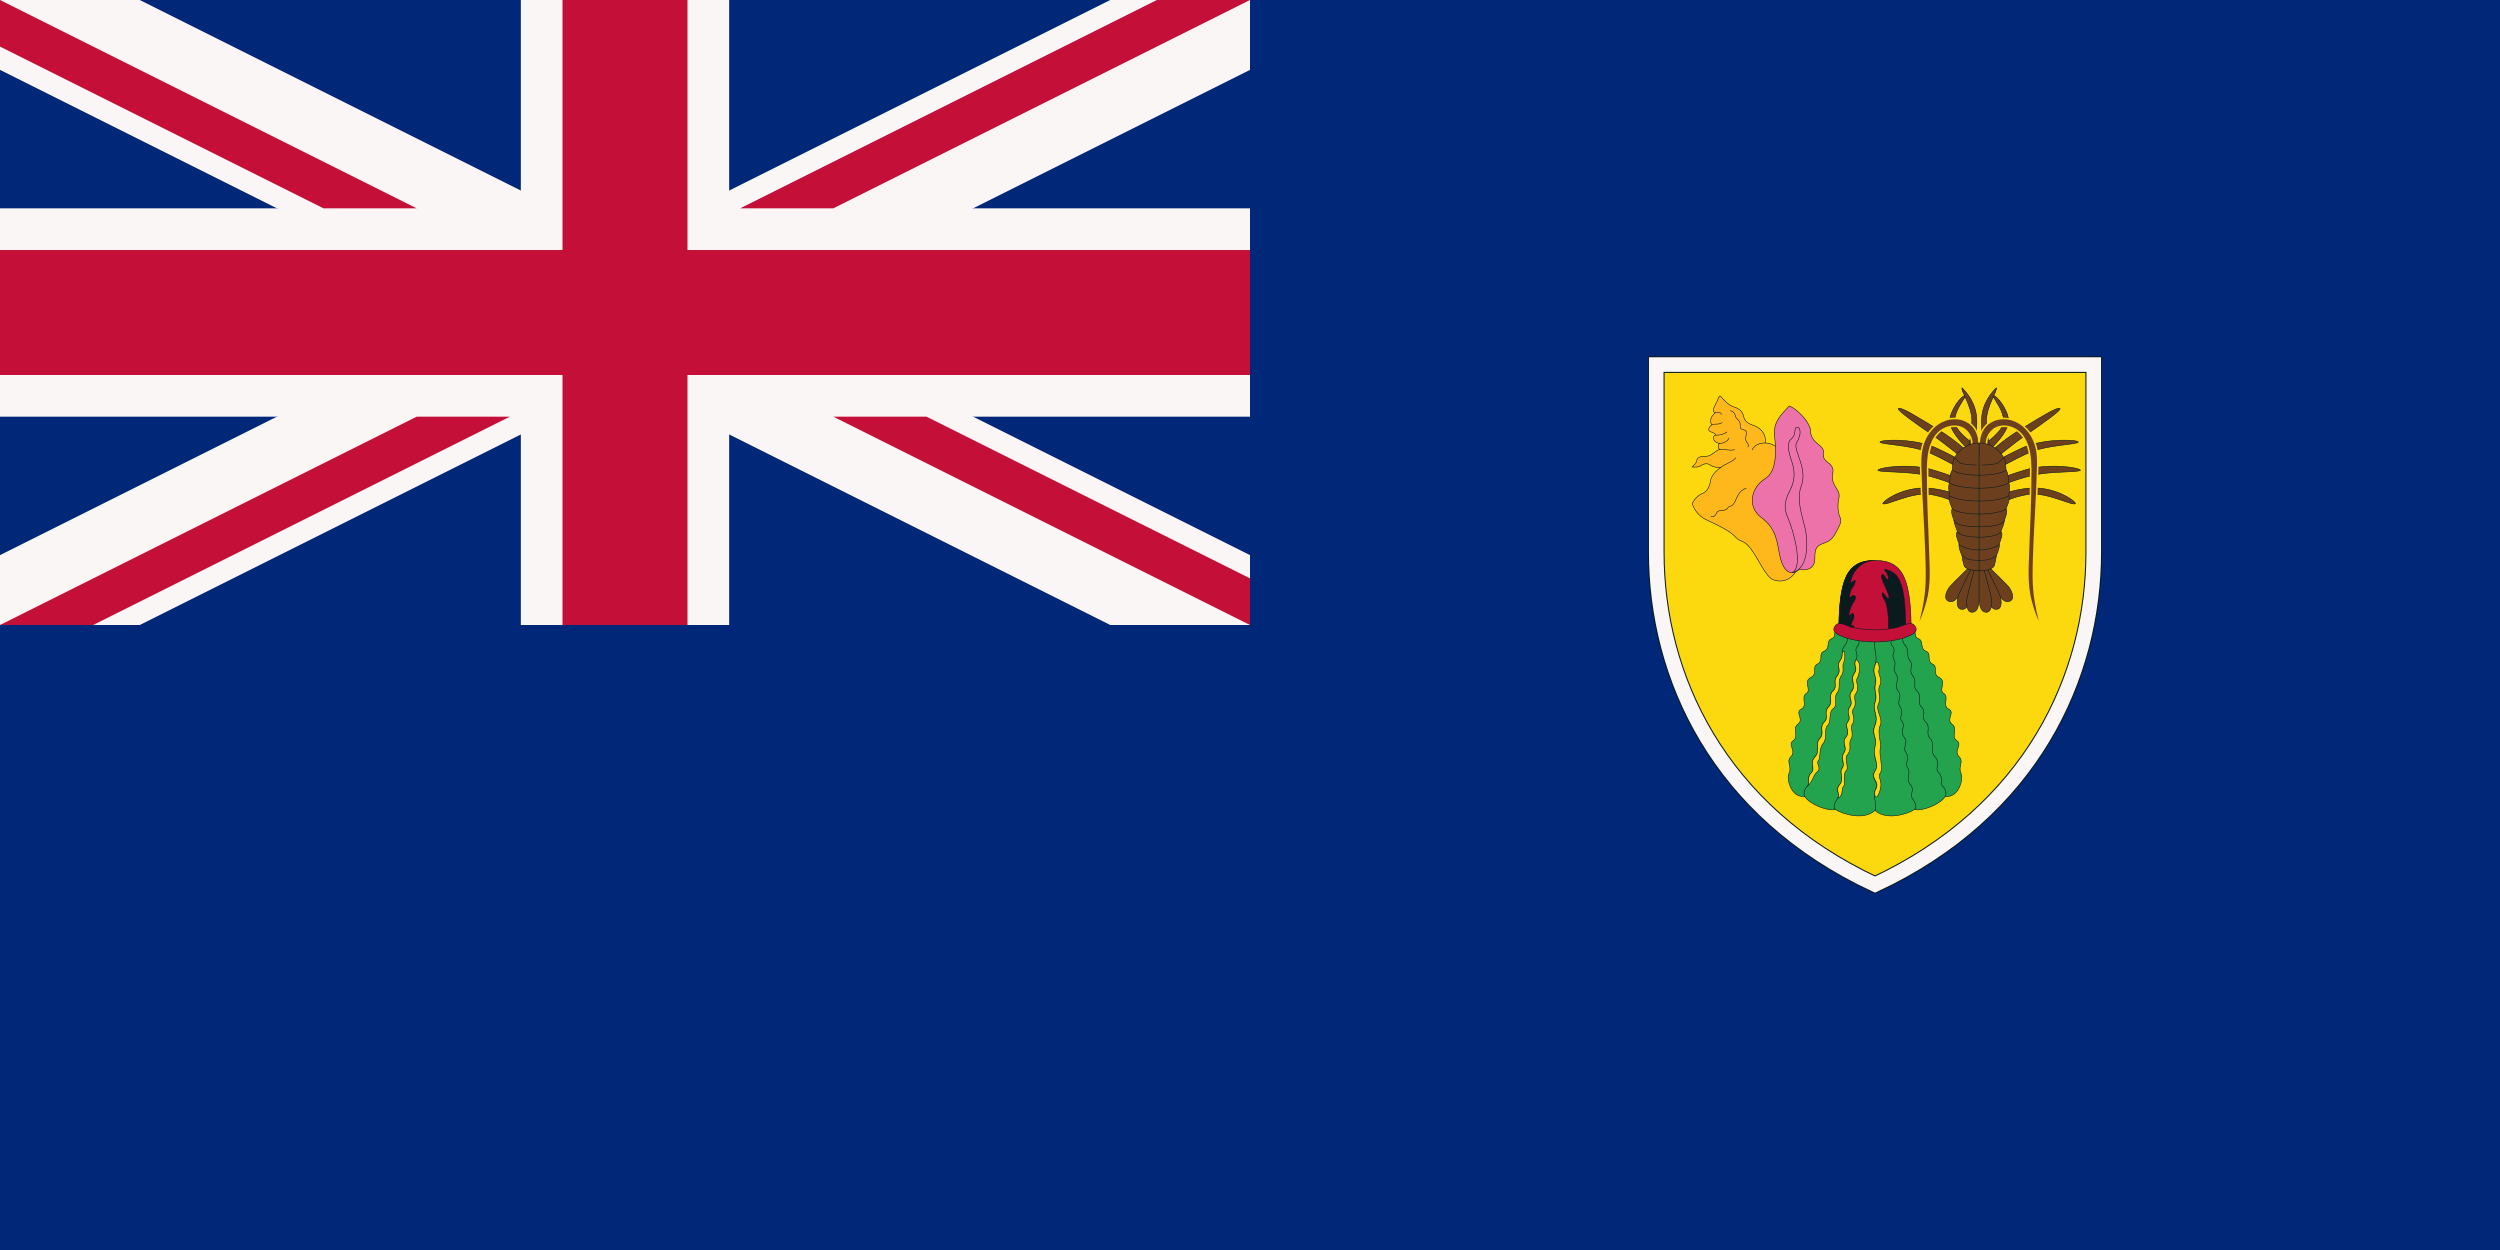
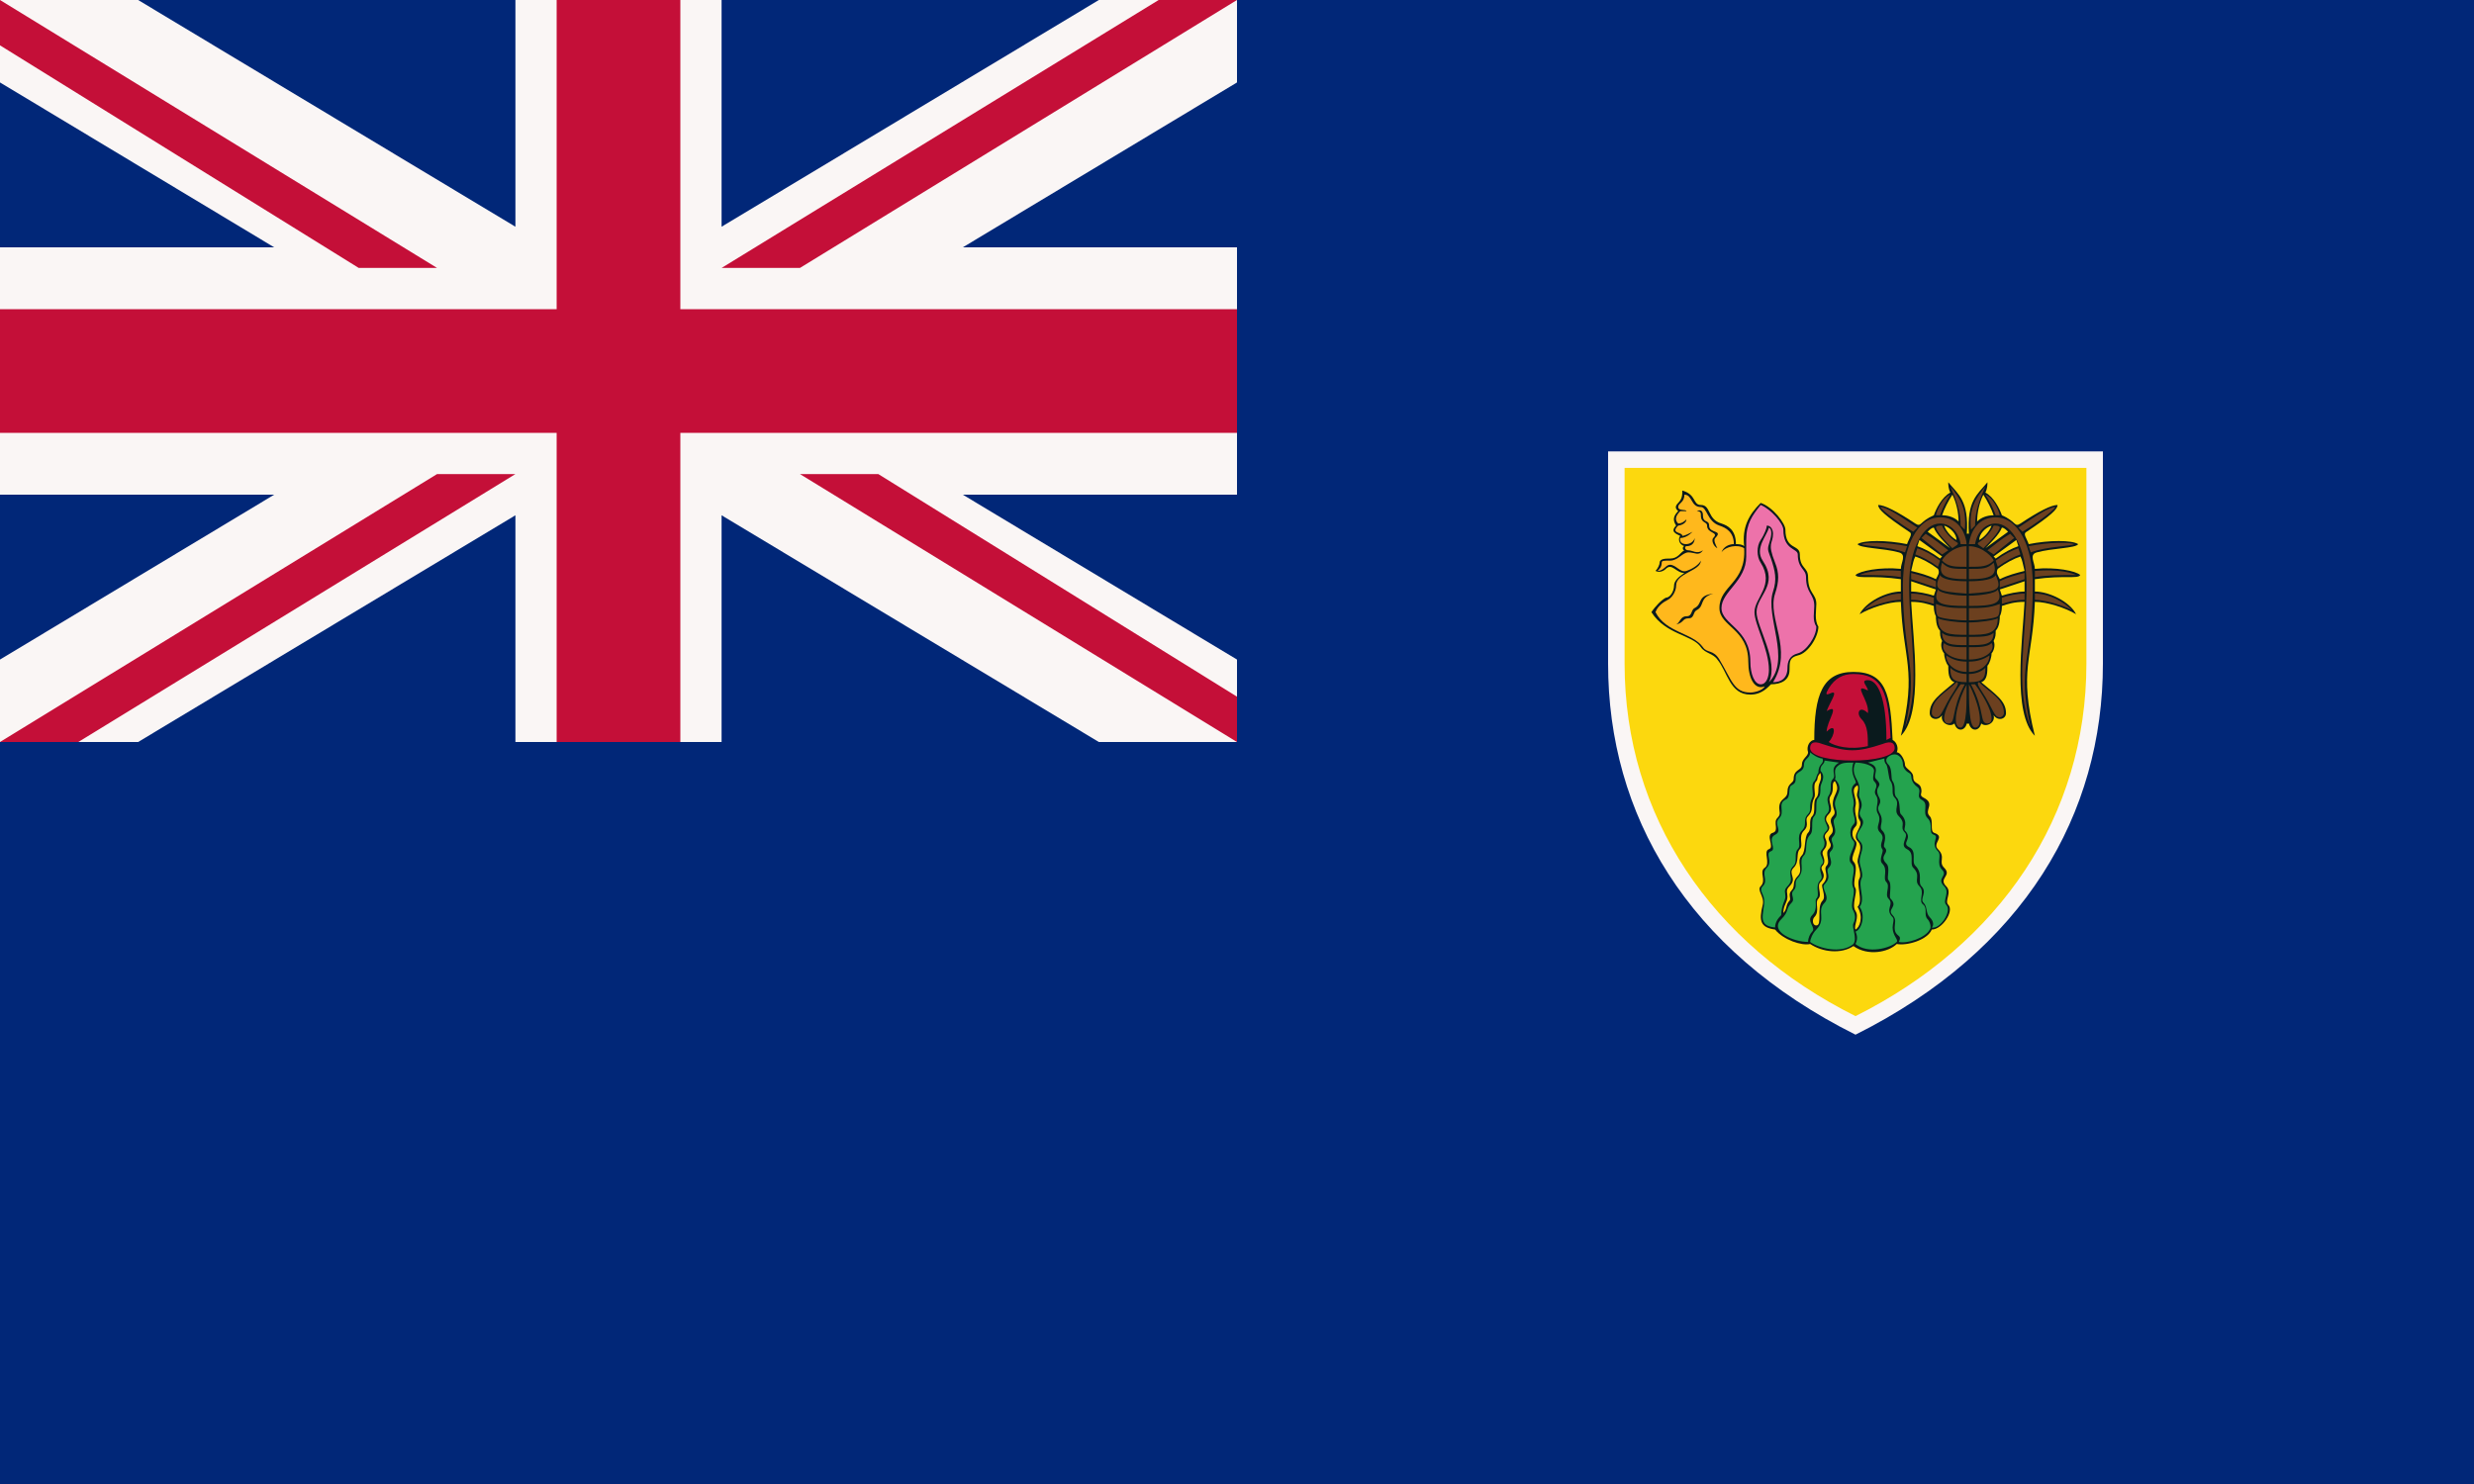
- <svg xmlns="http://www.w3.org/2000/svg" xmlns:xlink="http://www.w3.org/1999/xlink" width="1200" height="600" viewBox="0 0 9600 4800">
-   <defs>
-     <path id="a" d="M840-1000v720C840 200 600 717 0 997-600 717-840 200-840-280v-720z" />
-   </defs>
-   <g fill="#012778">
-     <path d="M0 0h9600v4800H0Z" />
-     <path fill="#faf6f5" d="M0 0v268.3L4263.3 2400H4800v-268.3L536.6 0H0zm4800 0v268.3L536.6 2400H0v-268.3L4263.3 0H4800z" />
-     <path fill="#faf6f5" d="M2000 0v2400h800V0h-800zM0 800v800h4800V800H0z" />
-     <path fill="#c40f38" d="M0 960v480h4800V960H0zM2160 0v2400h480V0h-480zM0 2400l1600-800h357.8l-1600 800H0zM0 0l1600 800h-357.8L0 178.9V0zm2842.2 800 1600-800H4800L3200 800h-357.8zM4800 2400l-1600-800h357.7L4800 2221V2400z" />
+ <svg xmlns="http://www.w3.org/2000/svg" xmlns:xlink="http://www.w3.org/1999/xlink" width="1200" height="720">
+   <path fill="#012778" d="M0 0h1200v720H0z" />
+   <path fill="#faf6f5" d="M600 0h-67L350 110V0H250v110L67 0H0v40l133 80H0v120h133L0 320v40h67l183-110v110h100V250l183 110h67v-40l-133-80h133V120H467l133-80zm300 502c82-41 120-107 120-180V219H780v103c0 73 38 139 120 180" />
+   <path fill="#fcd80e" d="M900 493c-70-35-112-97-112-171v-95h224v95c0 74-42 136-112 171" />
+   <path fill="#0a1a1d" d="M833 320c5 6 6 17 16 17 3 0 6-1 9-4l1-1c5 0 9-2 9-7 0-4 0-6 4-7 5-1 10-9 10-14-2-3-1-8-1-11 0-5-4-5-4-13 0-5-4-4-4-11 0-5-7-2-7-12 0-3-6-11-12-13-6 6-9 12-8 21-1-1-3-1-4-1 0-7-4-9-7-10-7-2-5-9-10-9-4 0-2-5-9-7 0 2 0 4-2 6s-1 3 0 4c-2 2-3 4-1 7-3 3 0 4 2 5-1 1-1 4 2 5-1 0-1 2 0 2-2 1-3 4-7 4-2 0-5 0-5 2 0 1-1 3-2 4 2 1 4 0 5-1 3-3 5 2 9 2-3 2-5 4-5 6 0 3-2 6-4 6-2 1-5 4-7 7 7 11 20 11 24 17 2 3 6 3 8 6m67 131c-1-2 2-6 0-9s1-9 0-11c-2-3 2-10-1-13-2-2 3-8 1-10s-2-5 0-7-1-6 0-10-3-8 1-10c1 2-1 4 0 6 2 5-1 8 1 11s-4 7-1 10 0 7 0 10c0 1 2 6 1 8-2 3 2 11-1 14 3 5 1 10-1 11m-19-2c-2 0-2-3-1-4 3-3 0-7 2-9s-1-6 1-8c4-4-1-6 1-8s0-5 0-6c0-2 2-2 2-5 0-2-2-3 0-5 4-4-3-5 1-9 3-3-1-6 1-9s0-6 2-7c3 5-1 6-1 11 0 3 2 4 0 6-3 3 2 6-1 9s2 4-1 7c-2 2 1 6-1 8s2 5-2 9c-1 1 2 6 0 8-3 3 0 12-3 12m-3 9c6 4 15 5 21 1 7 5 17 3 21-1 5 1 15-2 17-7 5 0 11-9 8-12-2-2 2-6-1-9-4-4 3-5-1-9-3-3 1-5-3-9-3-3 4-6-2-8-2-1 0-6-2-8-3-3 3-6-3-9-2-1-1-2-1-3 0-5-4-3-4-7 0-3-4-4-4-6s-2-6-4-6c1-2 0-5-2-6-1-22-3-33-19-33-15 0-19 11-19 33-2 0-4 3-3 6 0 2-3 3-3 6s-4 2-4 7c0 2-3 2-3 6s-4 3-4 8c0 2 1 3-1 5s1 6-2 7c-4 1 1 7-2 8s1 7-2 9 1 6-2 9c-2 2 2 5 1 9-2 8-1 11 6 12 4 5 13 8 17 7m-13-15c0-4 2-5 2-8 0-2-1-3 1-5 4-4-1-6 2-9s1-7 3-9-1-6 2-9 0-5 2-7c3-3 1-5 3-9 1-2-1-6 1-8 1-1 0-2 2-4 1 4-1 4-1 8 0 1 0 3-1 4-2 2 0 7-2 9s0 6-2 8-1 9-3 11c-3 3 1 7-2 10s-1 5-3 7 0 4-1 5c-2 2-1 4-3 6" />
+   <path fill="#24a34e" d="M944 439c-2-2 2-6-1-9-4-4 2-5-1-8s0-7-2-9c-4-4 1-7-2-8s0-5-3-8 1-7-3-9c-2-1-1-3-1-4 0-2-1-2-2-3-3-3-1-5-3-6s-3-3-3-4c0-3-2-5-4-5s-6 2-3 5c2 2 1 7 2 8 2 3 0 6 2 8s1 7 2 8c4 4 1 7 2 8 4 4-2 6 2 8s1 7 3 9c4 4 1 8 3 10 3 3-1 6 1 8s1 5 3 7 2 4 1 5c4 1 10-8 7-11m-11 0c-3-2 1-6-2-9s1-5-3-9c-2-2 1-7-3-9s1-6-1-8c-3-3 1-4-3-8-3-3 1-6-2-9-2-2 0-5-2-8-1-1-1-6-2-8-1-1-1-2-1-3l-8 2c7 2 2 6 4 8 4 4-1 3 1 8 3 5-2 4 1 9 2 4-1 6 1 8 3 3 0 7 1 8 3 3-3 4 1 8 2 2 0 7 1 8 2 2 0 8 1 9 4 4-2 5 1 8 2 2 1 4 1 6 0 5 4 3 2 7 4 1 13-2 15-6 1-1 0-4-1-5-2-2 0-5-2-7m-15 6c-4-4 1-6-2-9-2-2 1-6-1-8s1-6-2-9c-2-2 1-6 0-7-2-3 2-5-1-8s1-5-1-9c-2-3 1-6-1-9s2-4-1-7c-1-1 0-4 0-5 0-3-6-4-9-4-2 4 0 7 1 9 2 4 0 6 1 8 3 6-2 6 1 10s-5 7-1 11c3 3 0 6 0 10 0 2 2 6 1 8-2 4 2 10-1 14 3 4 1 11-2 12q1.5 3 0 6c6 5 17 2 20-1 1-1-2-3-2-7 0-2 1-4 0-5m-19-3c-2-3 1-8 0-11-2-4 2-9-1-12s3-9 1-11-2-6 0-8-1-5 0-9-3-8 1-11c1-1-3-4-1-10-4 0-6 0-8 2s0 5-1 6c5 5 0 8 0 12 0 2 2 5 0 7s2 6-1 9c-2 2 2 4-1 7-2 2 2 5-1 8-2 2 2 4-2 8-2 2 3 6 0 9-4 4 1 8-4 13-2 2-3 5-3 6 4 3 15 6 21 1 2-3-1-8 0-10s1-4 0-6m-20 2c3-3 1-7 2-8 2-2-1-6 2-9 2-2-2-5 1-8 1-1-1-4-1-5 0-2 2-2 2-5 0-2-2-3 1-6 2-2-3-5 0-8s-1-6 1-9 0-6 2-8-2-5 3-8l-7-1q0 1-1 2c-1 1-1 2-1 3 3 3 0 6 0 8s0 4-1 5c-2 2 0 7-2 9s0 7-2 9c-3 3-1 8-3 10-3 3 1 7-3 11-2 2 0 4-2 6s1 4-1 6c-3 3-1 4-5 8-6 6 6 11 13 11 0-2 1-4 2-5 2-2-3-5 0-8m-13-9c0-2-1-3 1-5 4-4-1-6 3-10 2-2 0-6 2-8s-1-6 2-9 0-5 3-8c2-2 0-4 2-8 1-2-1-6 1-8 1-1 1-3 2-4 0-5 3-4 2-7-2 0-5-2-6-3 0 3-3 3-3 6 0 4-4 3-4 6 0 2 0 3-2 4s0 6-3 7c-4 2 0 6-3 9s2 6-2 8 1 7-2 8 1 5-2 8 1 6-2 9c-1 1-1 2 0 4 3 6-5 15 6 16 0-3 2-5 3-6 0-5 2-7 2-9" />
+   <path fill="#c40f38" d="M174 130 0 22V0l212 130zM330 0h-60v150H0v60h270v150h60V210h270v-60H330zm270 0h-38L350 130h38zM0 360h38l212-130h-38zm388-130 212 130v-22L426 230zm501 106c2 0-1 4-3 9 7-4 0 5 0 10 5-5 4 2 1 5 3 2 10 4 19 2 0-5 0-10-3-13s-1-7 3-3c1-6-8-15 0-11 0-2-4-5 0-5 5 0 9 9 9 29l2-1c-1-22-4-31-18-31-5 0-9 2-12 7s1 2 2 2m24 25c-12 4-17 4-29 0-5-2-6 0-6 2 0 8 41 8 41 0 0-2-1-4-6-2" />
+   <path fill="#ed72aa" d="M854 332c-3 0-5-5-5-11 0-16-14-18-14-26s12-13 12-25v-8c0-8 3-12 7-17 5 2 11 9 11 12 0 10 7 9 7 12 0 7 4 7 4 11 0 8 4 8 4 14 0 3-1 7 1 10 0 5-5 12-9 13s-5 4-5 7c0 5-3 7-7 7 10-16-3-31 1-43 2-6 2-10 0-15-4-10-1-9-1-14 0-2-1-4-3-4 0 1-1 4-3 7s-2 8 0 11c7 11-3 17-3 24 0 6 7 18 7 28 0 3-1 7-4 7m4-1c5-10-6-27-6-34 0-8 11-13 3-25-4-6 2-12 3-16 2 1 1 5 0 8s0 4 1 7c2 6 3 10 1 16-4 12 9 33-2 44" />
+   <path fill="#ffb81c" d="M848 321c0-16-14-17-14-26 0-11 13-12 12-29-3-2-9-1-11 2 1-3 4-4 6-4 0-6-4-8-7-9-6-2-6-9-9-9-5 0-4-6-8-6 0 4-3 4-3 6s4 1 4 2h-3c-2 2-3 4-1 6q2 0 4-2c0 2-3 3-4 3-4 4 2 3 2 5 1 0 3-1 5-2q-3 3-6 3c-1 4 6 4 7 0 0 3-2 4-4 4-1 0-1 2 1 2s4 2 7 0c-2 3-4 1-7 1s-5 4-9 4c-3 0-4 0-4 1 0 2-1 3-2 4 3 0 4-3 6-3 3 0 5 4 8 3s6-3 7-5c0 5-12 6-12 12 0 3-2 6-4 7s-5 3-6 6c5 10 18 10 23 17 2 3 5 1 8 6 6 10 7 16 15 16 2 0 6-1 7-3-5 2-8-4-8-12m-25-25c-2 1-1 4-4 4s-2 2-6 3c2-1 2-4 5-4s2-3 4-4c4-2 1-6 9-7-7 2-4 6-8 8m10-30c-2-1-3-4-2-5 3-3-3-2-3-6 0-2-3-1-3-5 0-1 0-2-2-2 2-1 3 0 3 2 0 4 3 2 3 5 0 4 7 2 3 6-1 1 0 3 1 5" />
+   <g id="a">
+     <path fill="#0a1a1d" d="M954 259c1-16-4-19-9-25 0 1 0 3 1 5-4 2-7 8-8 11-7 3-6 6-9 4q-13.5-9-18-9c0 2 3 5 15 13 2 1 0 3-1 6-10-2-21-2-24 0 1 2 13 2 20 4 4 1 1 5 1 8-10-1-20 1-22 3 1 2 8 0 22 2v6c-7 0-17 5-20 11 5-3 14-6 20-6 1 28 8 33 0 65 11-11 6-46 5-65 5 0 8 1 11 2 0 1 0 3 1 5 0 1 0 5 2 7 0 2 0 3 1 5-1 2 0 5 1 6 0 2 1 5 2 6 0 3 0 7 3 8-7 6-12 9-12 15 0 3 4 4 6 1-1 4 4 6 6 4 1 4 5 4 6 0h1v-92zm-16 30c-3-1-8-2-11-2v-5l12 4zm1-8c-4-2-8-3-12-4 1-4 1-5 2-7 3 1 7 3 11 6 1 2 0 3-1 5m2-10c-4-3-8-5-11-6l1-3 11 8zm-6-13c1-1 2-2 3-2 1 3 6 8 8 10zm8-3c3 1 6 4 6 7-2-1-5-4-6-7m-1-5c1-3 3-7 5-10 2 4 3 9 3 13-2-2-5-3-8-3" />
+     <path fill="#6c401f" d="M953 257c1-10-2-15-7-21 3 7 5 12 5 19zm-7-17c-3 1-6 6-7 10h2c1-3 3-7 5-10m3 23c-2-1-6-5-7-8-1 0-3 0-3 1 1 3 5 7 8 10 1-1 4-2 2-3m-7 9c3 3 6 3 12 3v-10c-7 0-12 6-12 7m3-5c-4-3-6-5-11-8l-2 2 10 8zm9 14v-5c-7 0-9 0-12-3-2 6 1 8 12 8m-26-23 2-2c-9-6-15-10-18-10 1 2 11 9 16 12m13 14c-4-3-8-5-11-6l-1 3c3 1 7 3 11 6zm0 7c-3 7-2 8 13 9v-6c-7 0-12-1-13-3m-1 7c-3 7 2 8 14 8v-5c-5 0-13-1-14-3m-1-4c-4-2-8-3-12-4v3l12 4zm1 17c1 1 9 2 14 2v-6c-6 0-10 0-15-2 0 2 0 5 1 6m-15-34c-10-2-20-2-22-1 1 1 13 1 21 4zm29 43v-6c-5 0-12-1-14-2 0 8 6 8 14 8m-27-17c4 0 8 1 11 2v-3c-3-1-7-2-11-2zm27 22v-4c-6 0-10 0-12-2 0 6 5 6 12 6m-13-59c5 0 9 4 10 10h3c-1-7-5-13-13-13-11 0-18 14-18 33 0 36 8 39 1 69 8-20 2-44 2-69 0-18 7-30 15-30m-39 25c8 0 14 0 20 1v-3c-12-1-18 1-20 2m52 41v-6c-5 0-9 0-11-2-2 3 2 8 11 8m0 6v-5c-4 0-7-1-10-3 0 4 4 8 10 8m0 5v-4c-3 0-6-1-8-3 0 5 1 7 8 7m-32-40v-3c-7 0-14 4-18 8 6-3 14-5 18-5m29 62c3 0 3-13 3-21-4 7-8 21-3 21m0-21c-8 11-10 19-6 19s1-6 8-19zm-2-1c-5 5-12 8-12 15 0 1 1 2 2 2 3 0 3-4 9-13 2-3 2-4 1-4" />
  </g>
-   <g fill="none" stroke="#0a1a1d" transform="translate(7200 2400)">
-     <use xlink:href="#a" fill="#fcd80e" stroke-width="64" />
-     <use xlink:href="#a" stroke="#faf6f5" stroke-width="56" />
-     <g stroke-linecap="round" stroke-linejoin="round" stroke-width="2.2">
-       <path fill="#ffb81c" d="M-303-207c-22 37-59 45-88 33-30-12-57-82-87-120-29-37-37-21-57-43-19-21-49-37-96-59-26-12-53-23-71-69 7-19 26-35 41-41 15-5 27-27 29-46 2-18 18-38 40-53-10 2-31-2-41-9-9-8-24-6-33 1-9 6-20 8-36 6 6-5 17-16 18-26s13-15 36-15c22 0 37-26 55-26-13 0-10-22-3-23-32-6-28-32-15-32-1-4-5-8-20-13-14-5-7-18 4-26-10-20-1-35 15-48-22-1 2-32 8-49 6-16 9-18 16-8 8 9 26 30 47 36 20 6 32 17 36 34 4 18 12 27 34 35 23 7 54 26 50 69 18 1 31 6 42 15" />
-       <path fill="#ed72aa" d="M-248-749c0 24 11 39 25 51 15 12 28 22 25 37-3 16 3 26 16 36 14 10 24 22 20 42s-1 32 7 47 22 27 16 51-3 56 5 72c7 15 0 27-14 54-14 26-22 36-51 46-30 9-32 27-32 58 0 32-21 48-60 42-40 33-65-6-75-55s-12-102-71-145c-58-44-35-118 14-148 49-29 43-115 37-168-5-53 30-83 57-112 36 14 81 69 81 92z" />
-       <path fill="#ed72aa" d="M-333-408c-11-26-23-52 6-108 30-57 11-100 2-129-9-28-11-54 0-66 12-11 17-18 18-37 1-18 16-12 18-3s4 24-12 51c-16 28 45 96 17 169-19 51 6 116 16 161s16 153-50 169c45-22 3-165-15-207z" />
-       <path d="M-630-416c11 2 17-4 20-11s5-11 15-12c10 0 26-3 30-11 3-8 15-1 26-21 10-21 17-45 44-54m74-174c-10 0-39 1-51 27m-83-151c24 7 14 23 26 32 22 17 2 35 20 40s17 8 13 28c-6 23 16 24 8 39m-104 79c14-13 49-23 57-37m-58-32c21-1 49 7 53-1m-56-22c10 0 31-7 35-21m-50-11c12 0 27-1 42-12m-58-27c9-7 25 1 40-9m-25-39c7 0 22-2 22 7" />
-       <g fill="#6c401f" transform="translate(400 -400)">
-         <g id="c">
-           <path d="M-55-233s-70-59-128-99-128-89-128-99c11-8 70 30 151 79 82 50 128 99 128 99zm-5 40s-68-41-135-70c-70-29-175-29-186-39 0-10 122-16 209 19 89 41 135 70 135 70zm-1 68s-74-34-146-50c-70-16-170-10-182-19 0-10 124-30 217 0 94 29 134 49 134 49zm-4 69s-56-38-130-46c-70-7-163 46-175 36 0-10 81-69 182-59 99 10 146 49 146 49zm23-218s-71-65-71-109c0-39 43-99 62-99-10 20-43 60-43 99 0 40 75 89 75 89z" />
-           <path d="M-42-274s14-65 14-109c0-59-42-113-38-128 15 15 57 59 57 128 0 60-10 89-10 89z" />
-           <g stroke="none">
-             <use xlink:href="#b" stroke="#fcd80e" stroke-width="12" />
-             <path id="b" d="M-25-295c0-19-7-36-19-49-16-19-40-25-65-21-30 5-54 23-69 51-20 37-22 77-23 116 0 135 5 190 9 323 1 39 8 119-10 182-7 27-15 52-27 78 8-33 12-50 16-75 11-65 8-126 6-186-4-123-11-186-15-335-1-45 3-79 24-115 22-37 60-64 103-64 18 0 33 3 48 12 30 16 44 49 44 82z" />
-           </g>
-           <path d="M-19 187s-28 50-49 86-38 44-54 33c-15-11-2-40 10-54s79-79 79-79z" />
-           <path d="M-12 191s-11 57-20 98c-8 41-22 55-39 50-18-4-15-37-8-54s49-103 49-103z" />
-           <path d="M0 193v100c0 42-10 59-29 58-18-1-22-33-18-52 3-18 28-111 28-111z" />
-         </g>
-         <use xlink:href="#c" transform="scale(-1 1)" />
-         <g id="d">
-           <path d="M0 192c-53-1-58-20-58-20s-7-24-8-39c-1-2-15-32-11-45-5-12-17-41-6-46-5-14-13-30-14-45-4-11-14-35-6-43 0 0-19-40-10-50 0 0-9-39 0-49 0 0 0-40 10-50 0 0 0-39 9-49 0 2 28-55 94-55l-1 85h1z" />
-           <path fill="none" d="M0-26c-85-1-103-20-103-20M0-76c-85 0-113-20-113-20M0-125c-85-1-113-20-113-20M0-175c-85-1-103-20-103-20m102-19c1 0-64 0-74-10l-19-19M0 152c-25 0-53-4-66-19m66-21c-47 0-75-19-75-19s-1-2-2-5M0 63c-62-1-79-14-83-21M0 23C-85 23-94 3-94 3l-3-6" />
-         </g>
-         <use xlink:href="#d" transform="scale(-1 1)" />
-       </g>
-       <g id="e">
-         <path fill="#24a34e" d="M0 712c-43 40-126 14-152-4-27 9-99-19-118-50-52 7-70-67-61-86 14-28-11-46 7-65 25-24-14-47 10-63 24-17-6-45 18-63 25-19-13-45 13-58s-3-47 19-60-13-46 17-61c29-15 3-41 26-52 25-13 2-40 25-49 26-11 7-40 29-48 19-7 7-25 19-41H0" />
-         <path d="M-99 18c-20 20 4 35-16 59-21 25-2 38-19 60s8 33-11 58c-19 24 4 39-17 59-20 21 4 39-17 61-20 23 4 38-16 58-21 21 3 43-17 63-20 21 4 47-19 71-22 24 4 43-14 61-19 19-2 38-15 51s-15 31-10 39M-60 25c-18 25 10 36-7 56-17 21 7 28-6 52s10 30-7 54 9 43-9 67c-19 24 9 37-8 61-16 25 8 38-7 56-15 19 11 37-8 60-18 22 8 39-7 59-15 21 6 43-7 60-13 16 9 41-10 63-18 22 4 37-7 52s-20 37-9 43" />
-       </g>
-       <use xlink:href="#e" transform="scale(-1 1)" />
-       <path stroke="#24a34e" d="M0 712V12" />
-       <path d="M0 48c-9 39 13 73 0 106-13 32 9 45 2 71-8 26 9 45-2 73s15 50 0 87c-15 36 10 45 0 82-11 42 19 64 0 94s17 37 2 71c-15 33 9 46-2 80" />
-       <path fill="#fcd80e" d="M15 174c-5 11 15 37 4 57-12 19 6 49-6 73s19 54 7 82c-13 28 6 63 0 89-5 26 13 76 0 94-13 19 13 24-2 70s-25 7-16-7c19-31-21-41-2-71s-11-52 0-94c10-37-15-46 0-82 15-37-11-59 0-87s-6-47 2-73c7-26-15-39-2-71 10-32 20 9 15 20zm-84 32c-7 12 12 35-5 58-12 16 8 35-9 58-11 16 11 36-4 59-10 13 7 38-5 57-12 20 6 36-15 62-12 14 9 49-4 60s-1 54-10 60c-8 7 0 38-22 45 11-15-11-30 7-52 19-22-3-47 10-63 13-17-8-39 7-60 15-20-11-37 7-59 19-23-7-41 8-60 15-18-9-31 7-56 17-24-11-37 8-61 18-24-8-43 9-67s-6-30 7-54c24 9 12 61 4 73zm-50-65c-10 16 4 35-11 55-15 21 0 47-15 64-15 16 4 48-15 61s-7 52-22 65 0 50-17 69-9 58-19 67c-9 9 13 28-3 41-17 13-17 39-39 56 13-13-4-32 15-51 18-18-8-37 14-61 23-24-1-50 19-71 20-20-4-42 17-63 20-20-4-35 16-58 21-22-3-40 17-61 21-20-2-35 17-59 19-25-6-36 11-58 8-10 8-19 8-27 12-31 12 23 7 31z" />
-       <path fill="#c40f38" d="M-139 35c0-210 29-283 139-283s139 73 139 283z" />
-       <path fill="#0a1a1d" d="M-139 35c0-210 29-283 139-283-50 0-81 39-89 65-9 26-4 24 7 14s6 12-4 24c-9 12-18 47-5 36 13-12 23 1 9 21-14 19-26 65-12 49s17 10 8 23c-8 13-7 25 0 19 8-6 7 21 0 32zm191-4C52 0 53-73 36-97c-12-19-12-39 2-17s21 11 11-11c-12-28-28-59-24-65 5-7 8-4 18 11s12-7 1-22c-11-14-10-17 13-7 41 17 61 66 61 231z" />
-       <path fill="#c40f38" d="M0 65c-44 0-92-7-124-20-38-15-40-28-27-44 10-12 30-5 50 4 19 8 73 14 101 14s82-6 101-15c20-8 40-15 50-3 13 16 11 29-27 44C92 58 44 65 0 65z" />
-     </g>
-   </g>
+   <use xlink:href="#a" transform="matrix(-1 0 0 1 1909 0)" />
</svg>
